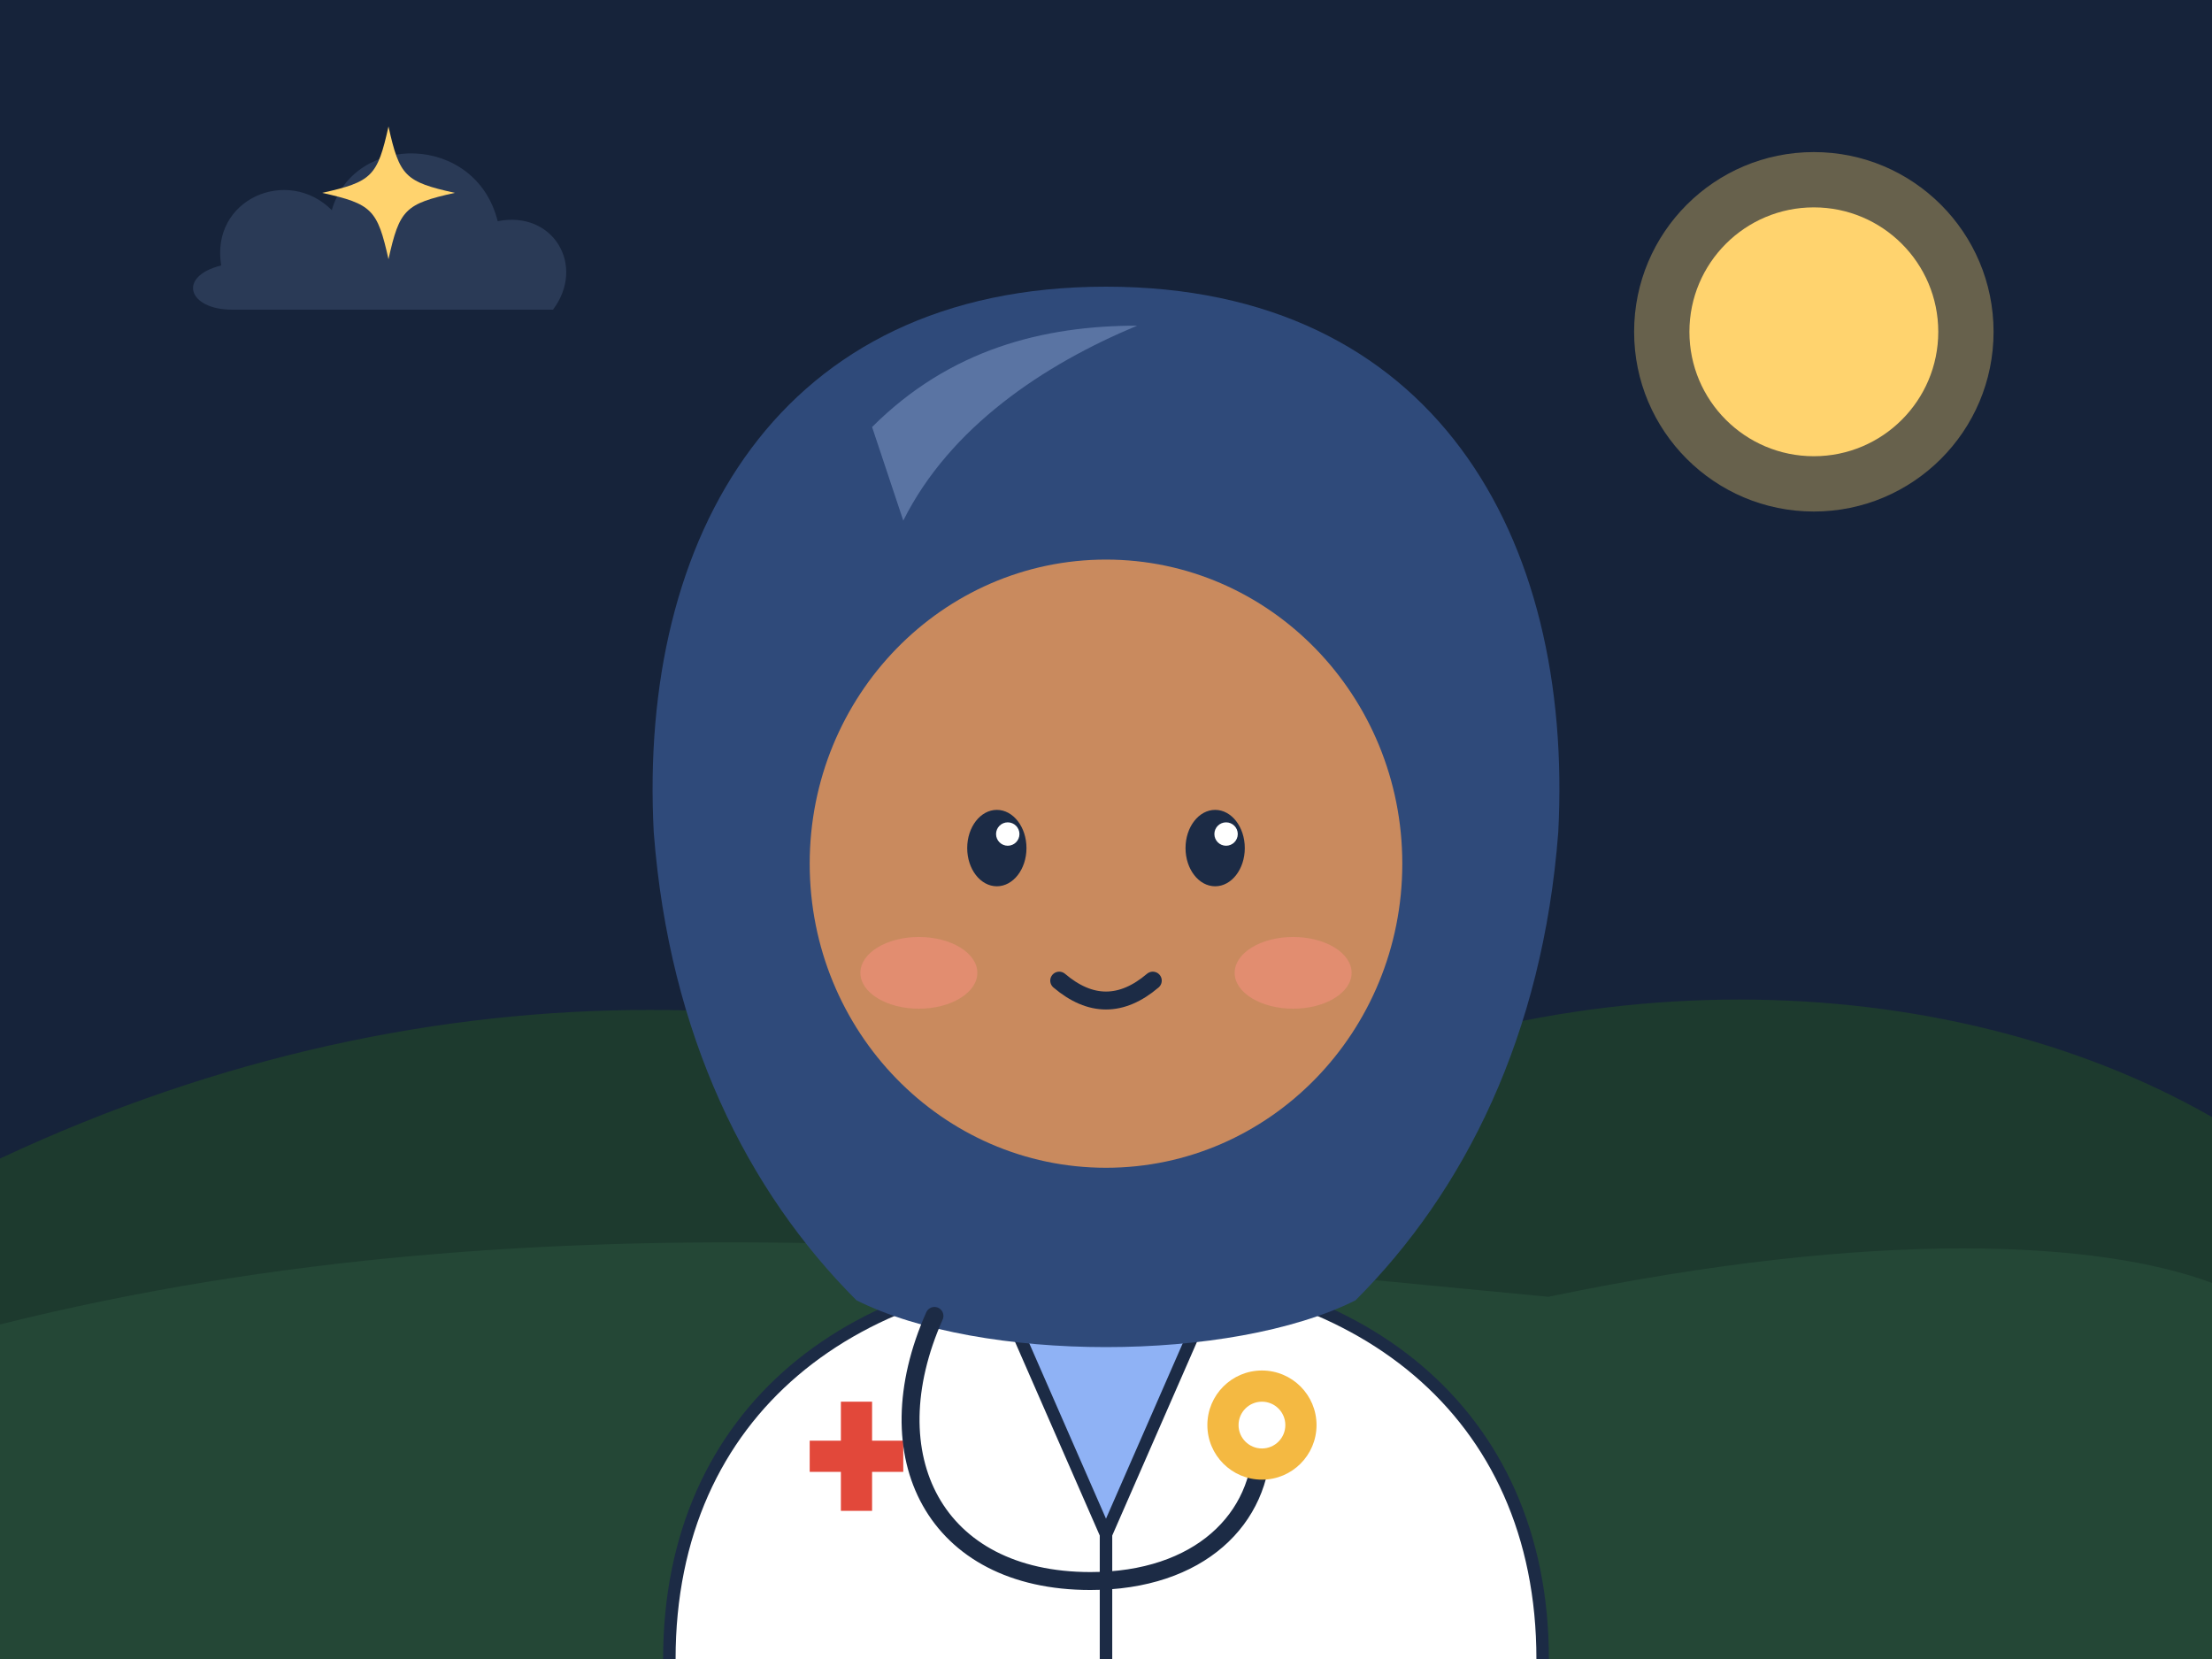
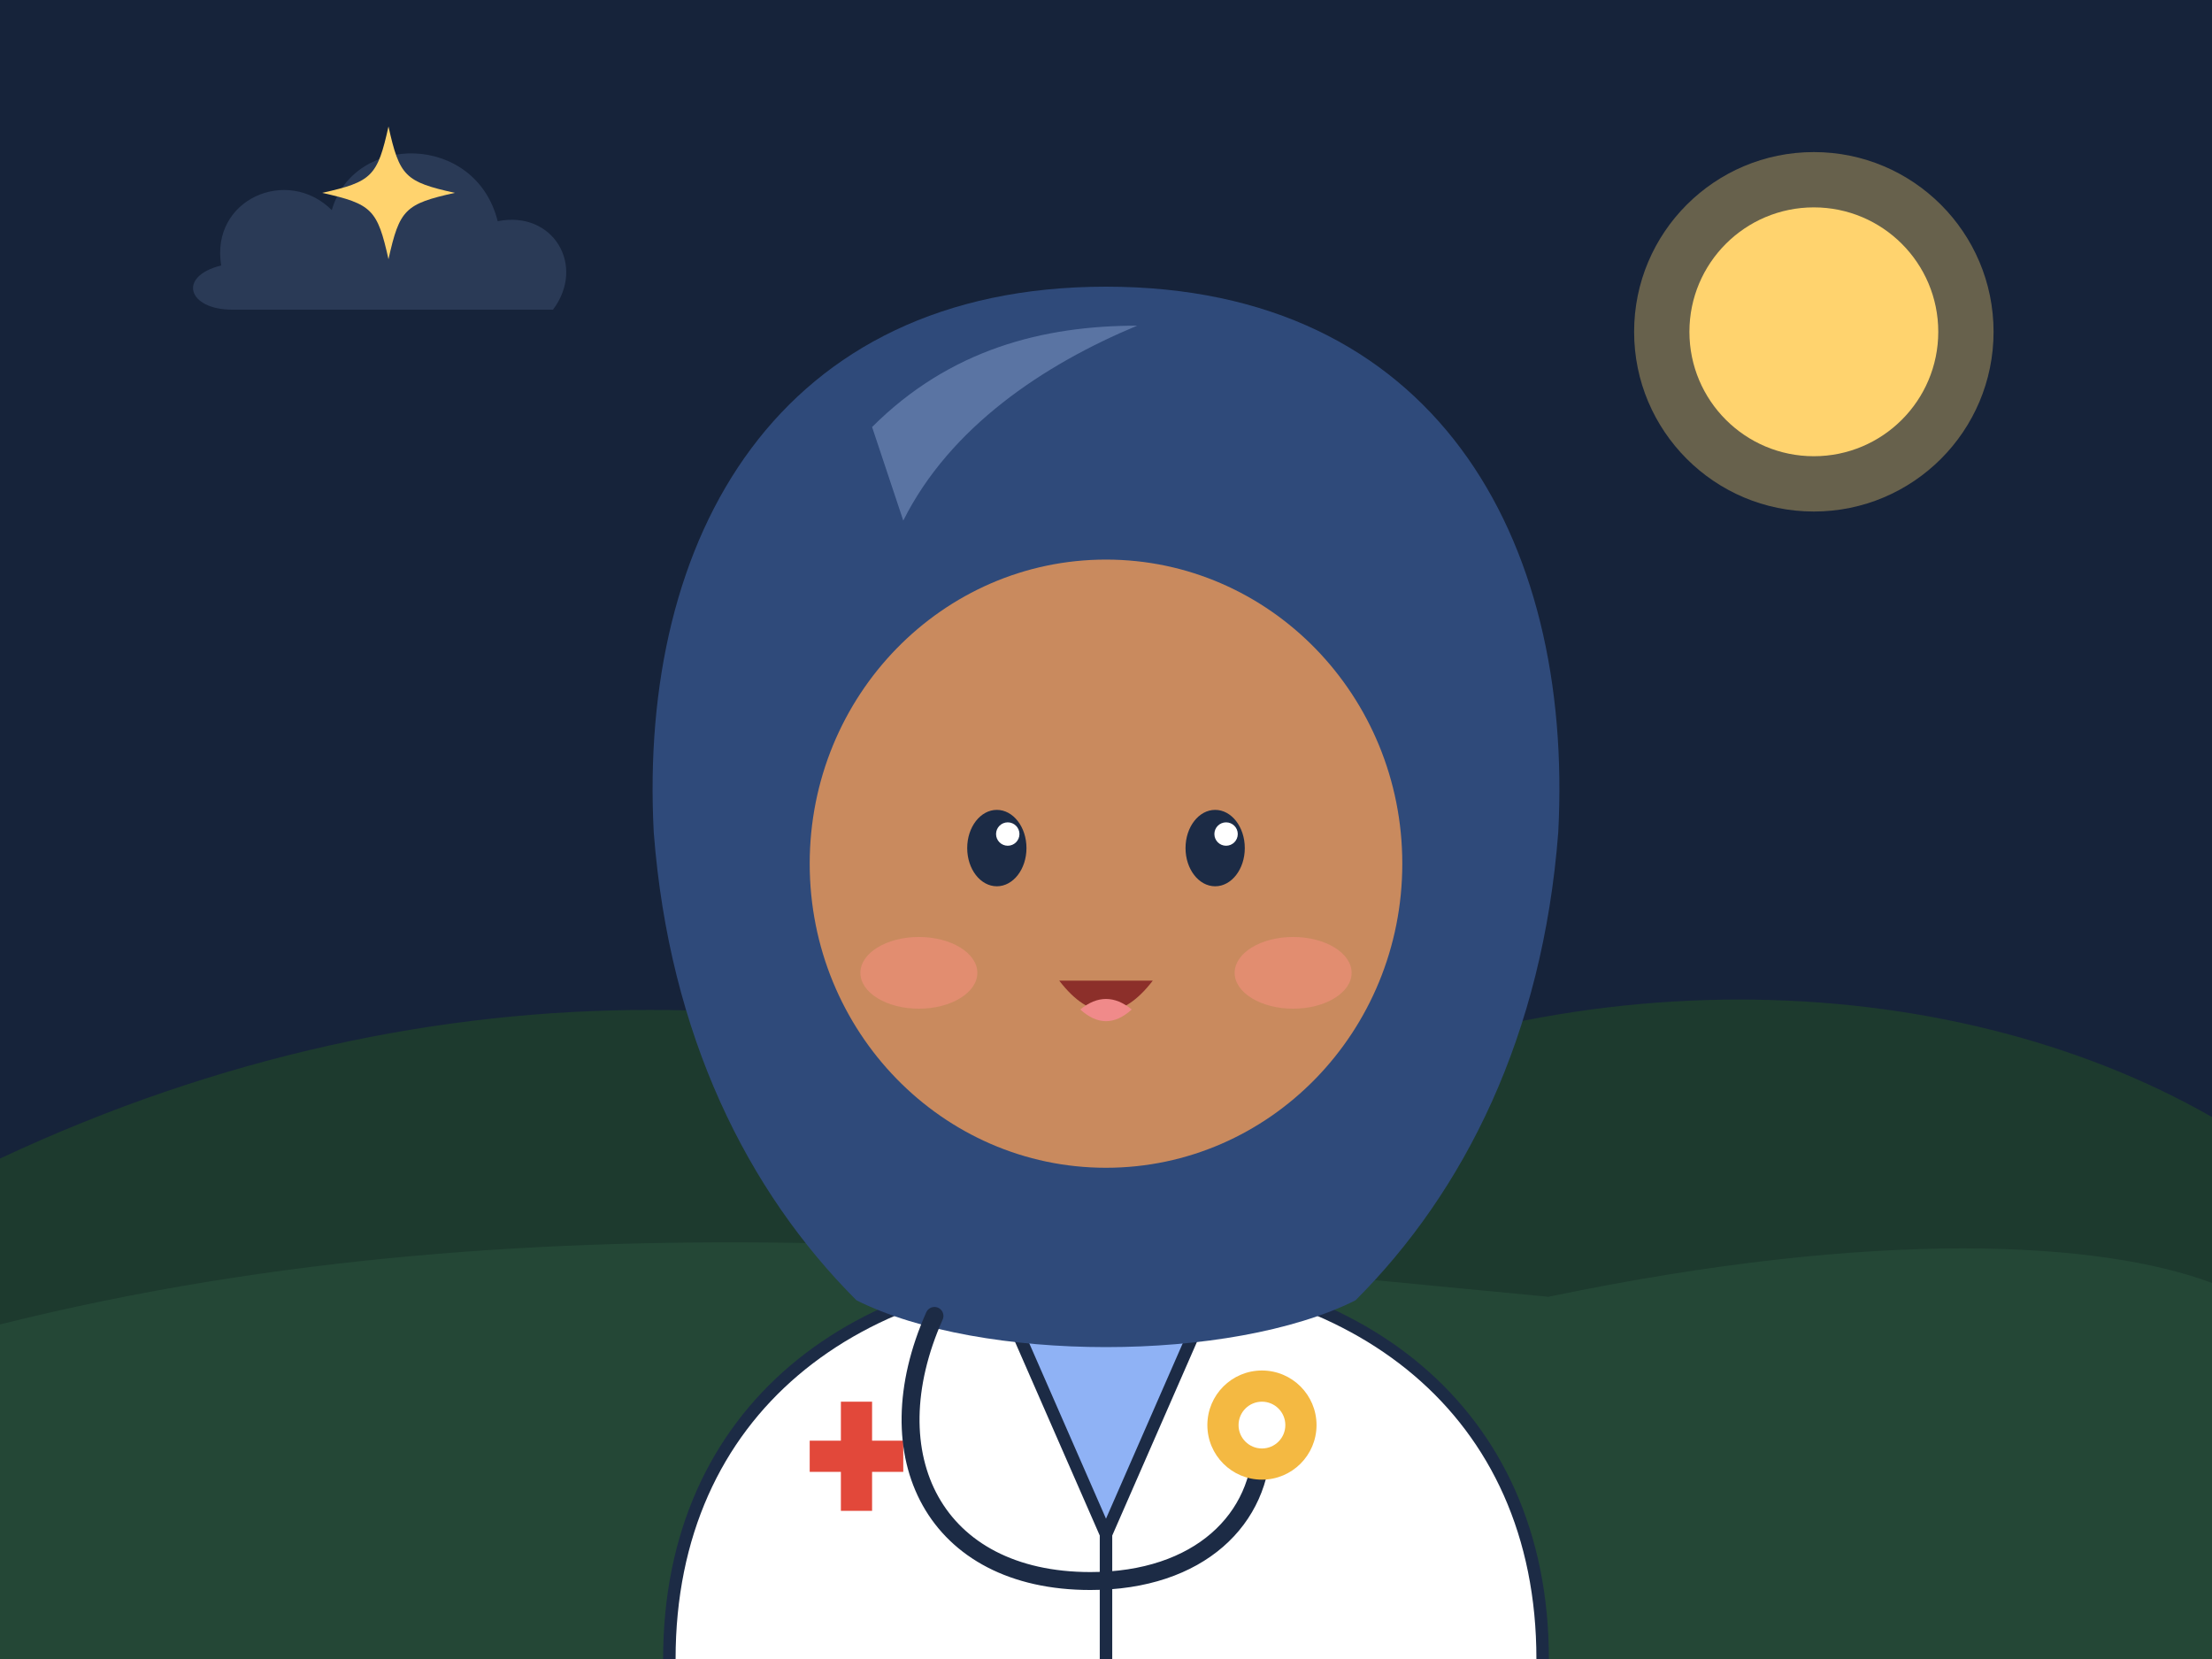
<svg xmlns="http://www.w3.org/2000/svg" viewBox="0 0 320 240" preserveAspectRatio="xMidYMid slice">
  <rect width="100%" height="100%" fill="#16233a" />
  <g transform="translate(262.4 48.0)">
    <circle r="26" opacity=".35" fill="#ffd36e" />
  </g>
  <g transform="translate(262.4 48.0)">
    <circle r="18" fill="#ffd36e" />
  </g>
  <g transform="translate(32.0 38.4)">
    <path transform="scale(0.8)" d="M0 0 C -2 -12 12 -18 20 -10 C 24 -24 46 -24 50 -8 C 60 -10 66 0 60 8 L 2 8 C -6 8 -8 2 0 0 Z" fill="#2a3a56" />
  </g>
  <path d="M0 167.6 C 64.0 137.6 128.0 141.6 176.0 163.6 C 224.0 137.6 281.6 139.6 320.0 161.6 V 999 H 0 Z" fill="#1d3a2e" />
  <path d="M0 191.6 C 80.0 171.6 160.0 181.6 224.0 187.6 C 272.0 177.6 304.0 179.6 320.0 185.6 V 999 H 0 Z" fill="#244736" />
  <g transform="translate(47.2 14.4) scale(1.128)">
    <path d="M44 200 C 44 168 68 150 100 150 C 132 150 156 168 156 200 Z" fill="#ffffff" />
  </g>
  <g transform="translate(47.2 14.4) scale(1.128)">
    <path d="M86 152 L 100 184 L 114 152 Z" fill="#8fb2f5" />
  </g>
  <g transform="translate(47.2 14.4) scale(1.128)">
    <path d="M86 152 L 100 184 L 114 152 M100 184 V 200" fill="none" stroke="#1c2b45" stroke-width="1.60" stroke-linecap="round" stroke-linejoin="round" />
  </g>
  <g transform="translate(47.2 14.4) scale(1.128)">
    <path d="M44 200 C 44 168 68 150 100 150 C 132 150 156 168 156 200" fill="none" stroke="#1c2b45" stroke-width="1.60" stroke-linecap="round" stroke-linejoin="round" />
  </g>
  <g transform="translate(47.2 14.4) scale(1.128)">
    <path d="M62 172 h4 v-5 h4 v5 h4 v4 h-4 v5 h-4 v-5 h-4 Z" fill="#e2483a" />
  </g>
  <g transform="translate(47.2 14.4) scale(1.128)">
    <path d="M100 24 C 58 24 40 56 42 94 C 44 120 54 140 68 154 C 84 162 116 162 132 154 C 146 140 156 120 158 94 C 160 56 142 24 100 24 Z" fill="#2f4a7a" />
  </g>
  <g transform="translate(47.2 14.4) scale(1.128)">
    <path d="M70 42 C 80 32 92 29 104 29 C 92 34 80 42 74 54 Z" fill="#5a74a3" />
  </g>
  <g transform="translate(47.2 14.4) scale(1.128)">
    <ellipse cx="100" cy="98" rx="38" ry="39" fill="#c98a5e" />
  </g>
  <g transform="translate(47.2 14.4) scale(1.128)">
    <ellipse cx="86" cy="96" rx="3.8" ry="4.9" fill="#1c2b45" />
  </g>
  <g transform="translate(47.2 14.4) scale(1.128)">
    <circle cx="87.4" cy="94.2" r="1.5" fill="#fff" />
  </g>
  <g transform="translate(47.2 14.4) scale(1.128)">
    <ellipse cx="114" cy="96" rx="3.8" ry="4.9" fill="#1c2b45" />
  </g>
  <g transform="translate(47.2 14.4) scale(1.128)">
    <circle cx="115.4" cy="94.2" r="1.5" fill="#fff" />
  </g>
  <g transform="translate(47.2 14.4) scale(1.128)">
    <ellipse cx="76" cy="112" rx="7.5" ry="4.6" opacity=".55" fill="#f58f80" />
  </g>
  <g transform="translate(47.2 14.4) scale(1.128)">
    <ellipse cx="124" cy="112" rx="7.5" ry="4.6" opacity=".55" fill="#f58f80" />
  </g>
  <g transform="translate(47.2 14.4) scale(1.128)">
-     <path d="M94 113 q6 5.1 12 0" fill="none" stroke="#1c2b45" stroke-width="2.30" stroke-linecap="round" stroke-linejoin="round" />
+     <path d="M94 113 q6 7.8 12 0 Z" fill="#8c2f2a" />
+   </g>
+   <g transform="translate(47.2 14.4) scale(1.128)">
+     <path d="M96.7 116.7 q3.3 3.0 6.6 0 q-3.3 -2.7 -6.6 0 Z" fill="#f08a8a" />
  </g>
  <g transform="translate(47.2 14.4) scale(1.128)">
    <path d="M78 156 C 70 174 78 190 98 190 C 112 190 120 182 120 172" fill="none" stroke="#1c2b45" stroke-width="2.30" stroke-linecap="round" stroke-linejoin="round" />
  </g>
  <g transform="translate(47.2 14.4) scale(1.128)">
    <circle cx="120" cy="170" r="7" fill="#f4b942" />
  </g>
  <g transform="translate(47.2 14.4) scale(1.128)">
    <circle cx="120" cy="170" r="3" fill="#fff" />
  </g>
  <g transform="translate(56.2 27.9)">
    <path transform="scale(0.8)" d="M0 -12 C 2 -3 3 -2 12 0 C 3 2 2 3 0 12 C -2 3 -3 2 -12 0 C -3 -2 -2 -3 0 -12 Z" fill="#ffd36e" />
  </g>
</svg>
